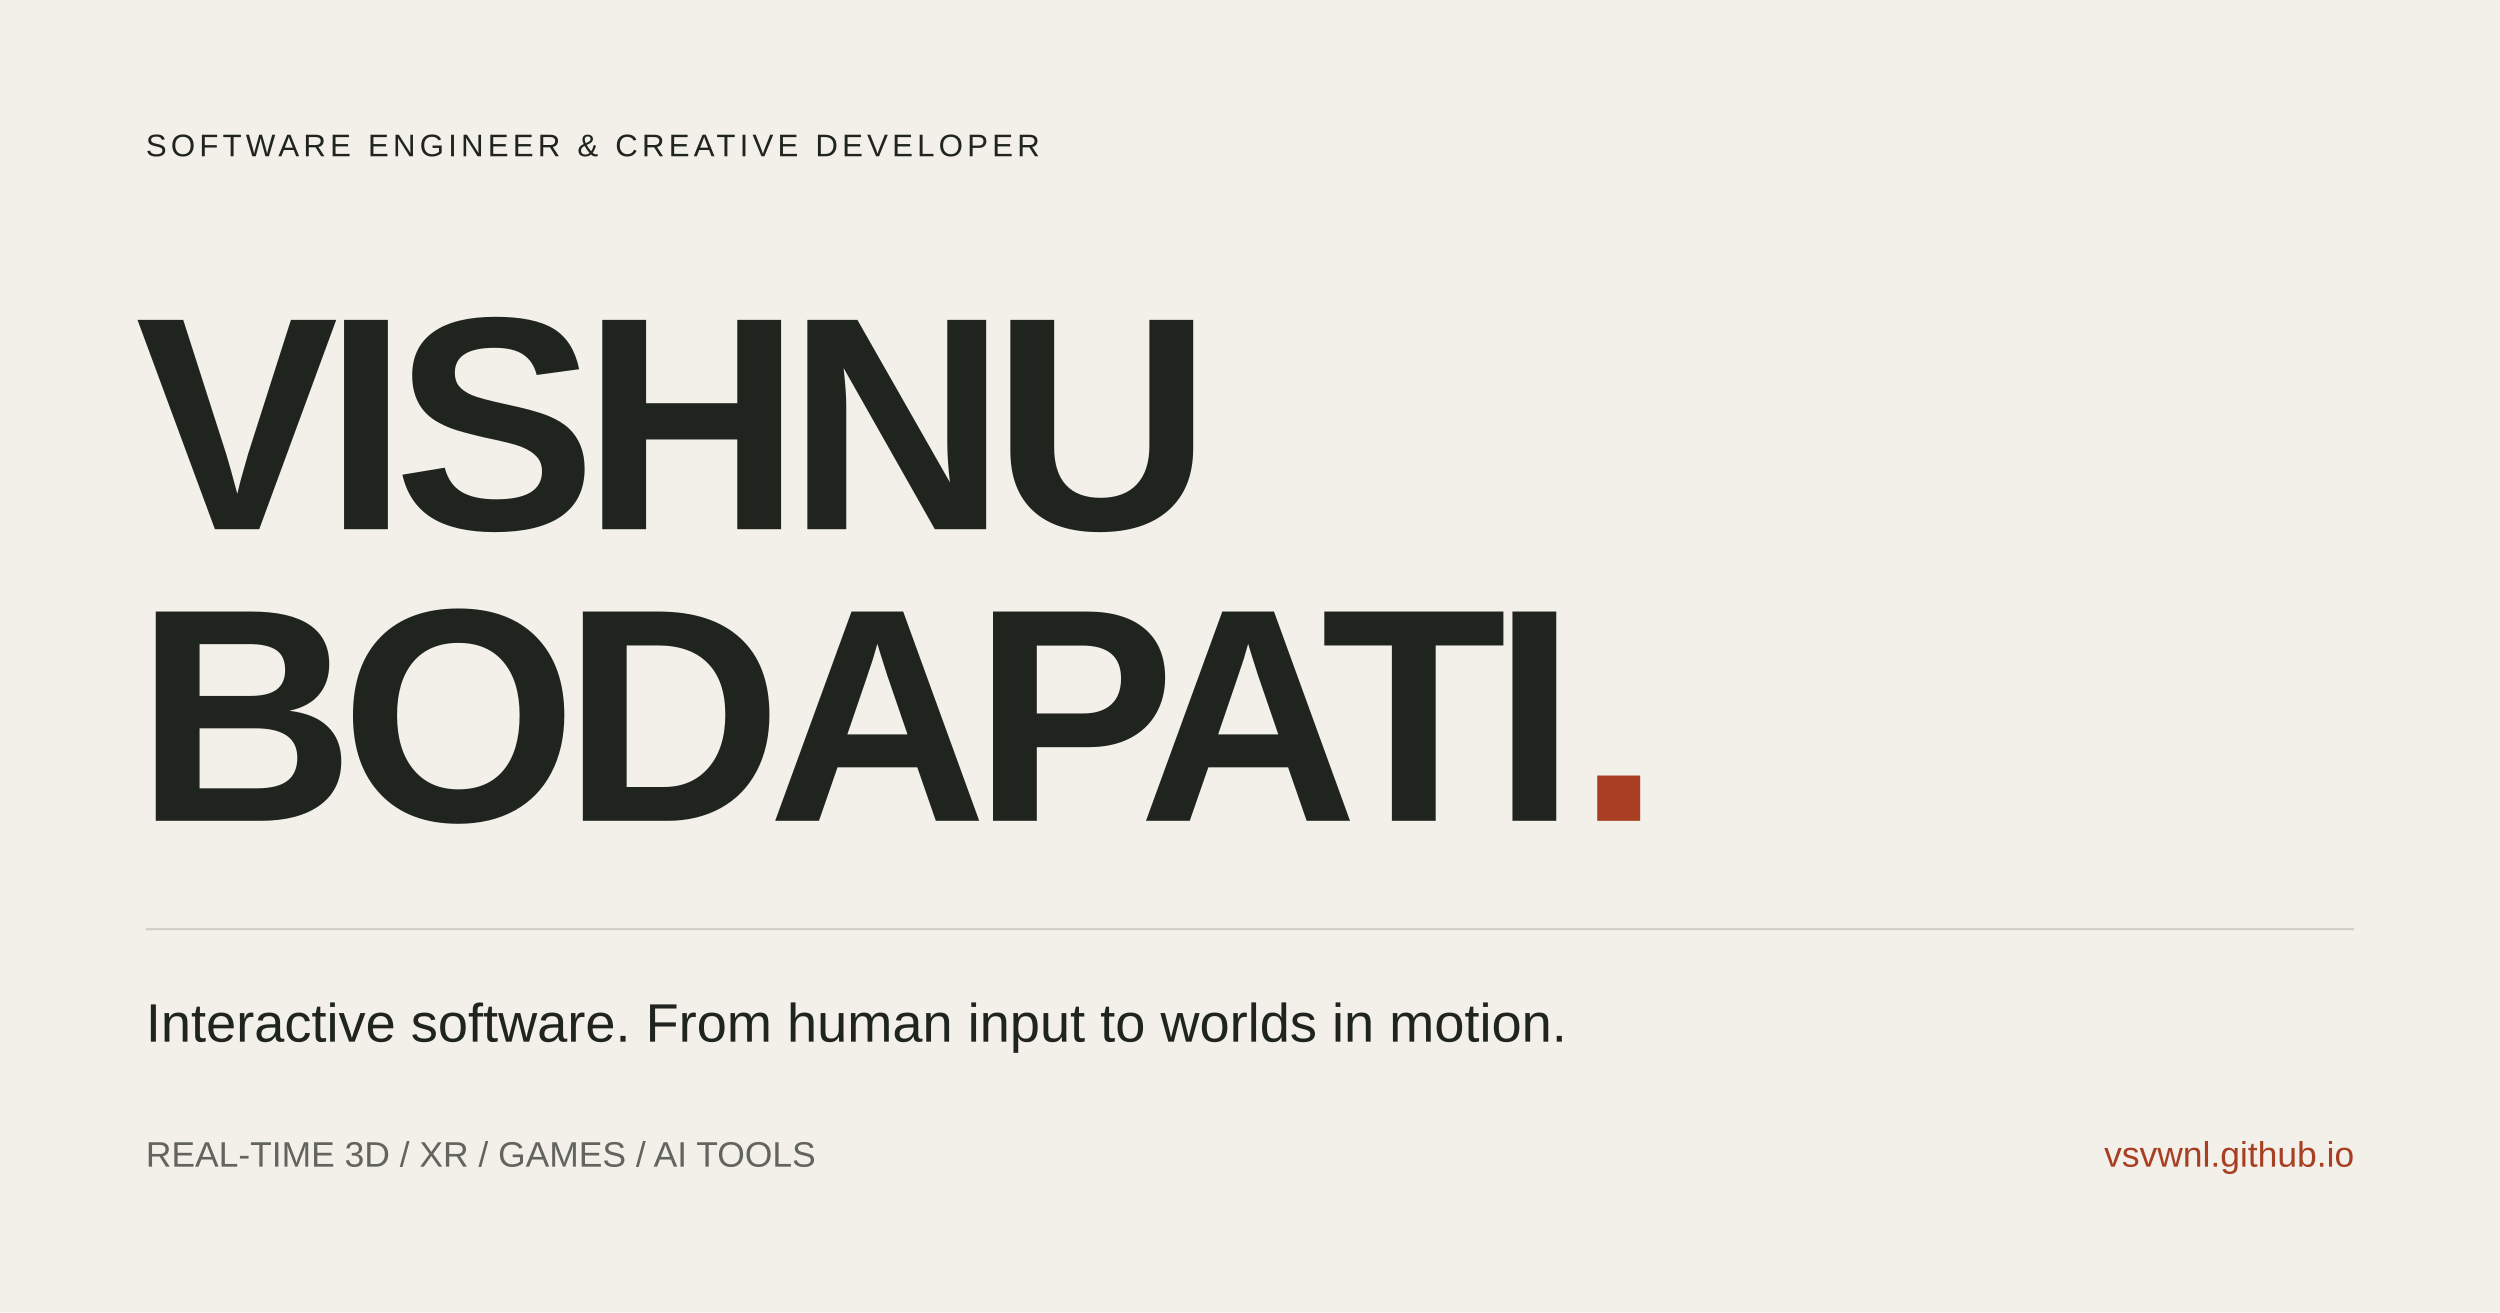
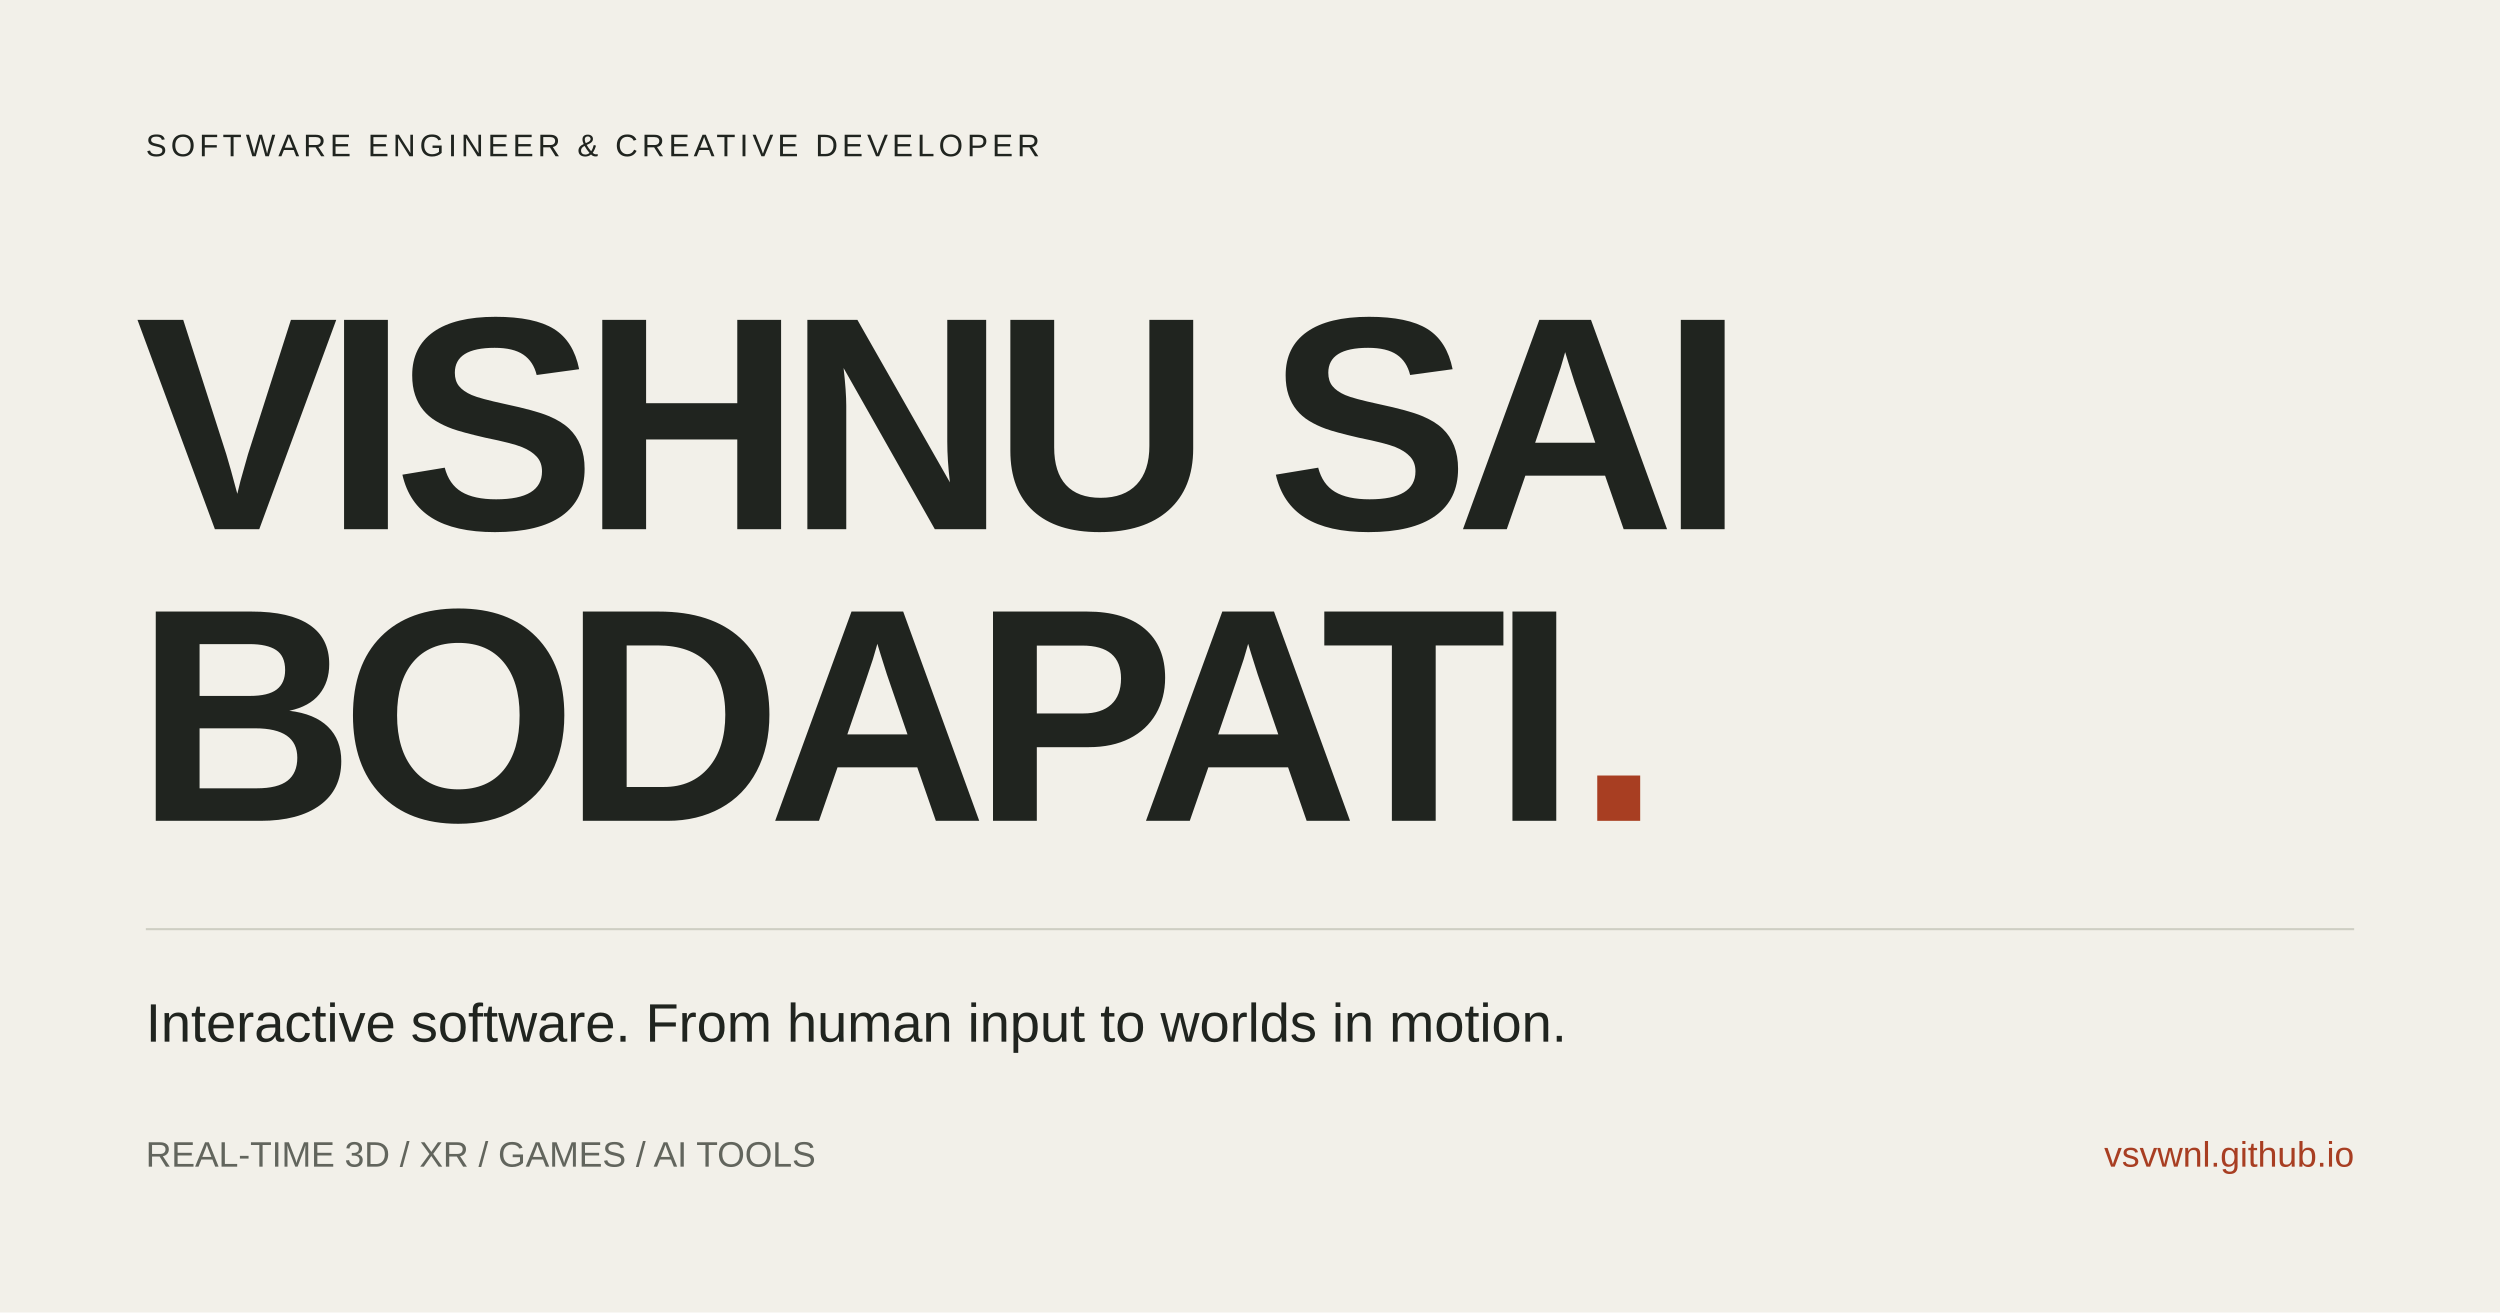
<svg xmlns="http://www.w3.org/2000/svg" width="1200" height="630" viewBox="0 0 1200 630">
  <rect width="1200" height="630" fill="#f2f0e9" />
  <g fill="#20241f" font-family="Arial, sans-serif">
    <text x="70" y="75" font-size="15" letter-spacing="2">SOFTWARE ENGINEER &amp; CREATIVE DEVELOPER</text>
-     <text x="65" y="254" font-size="146" font-weight="900" letter-spacing="-7">VISHNU</text>
+     <text x="65" y="254" font-size="146" font-weight="900" letter-spacing="-7">VISHNU SAI</text>
    <text x="65" y="394" font-size="146" font-weight="900" letter-spacing="-7">BODAPATI<tspan fill="#a83e22">.</tspan>
    </text>
    <path d="M70 446H1130" stroke="#cecec3" />
    <text x="70" y="500" font-size="26">Interactive software. From human input to worlds in motion.</text>
    <text x="70" y="560" font-size="17" fill="#62655d">REAL-TIME 3D / XR / GAMES / AI TOOLS</text>
    <text x="1130" y="560" text-anchor="end" font-size="17" fill="#a83e22">vsvwnl.github.io</text>
  </g>
</svg>
